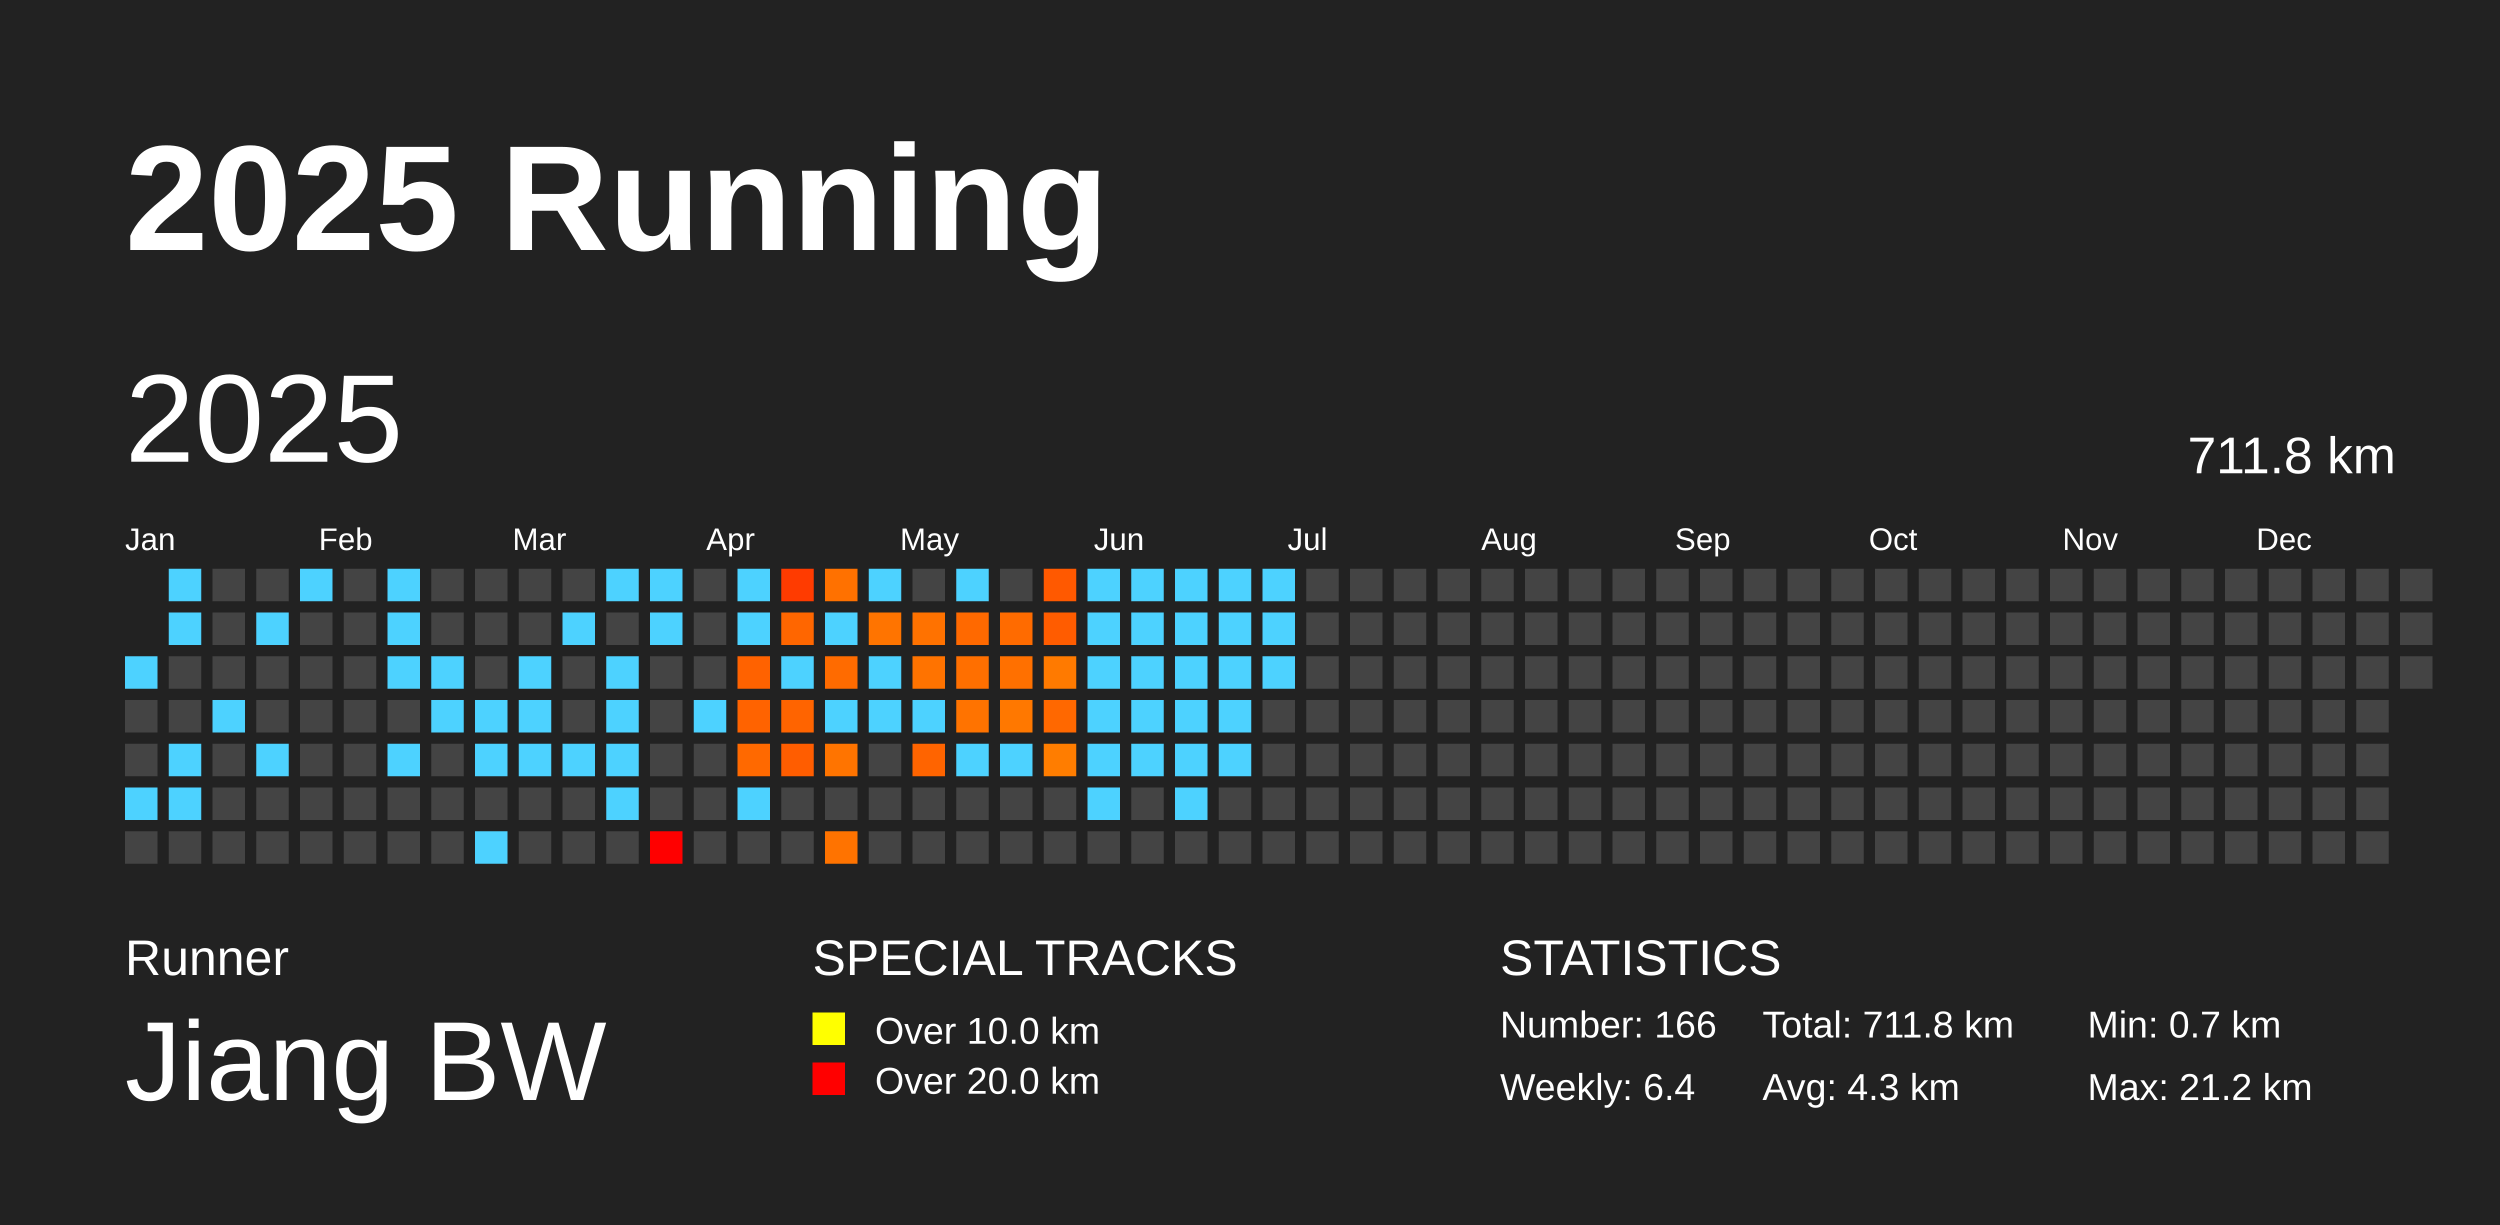
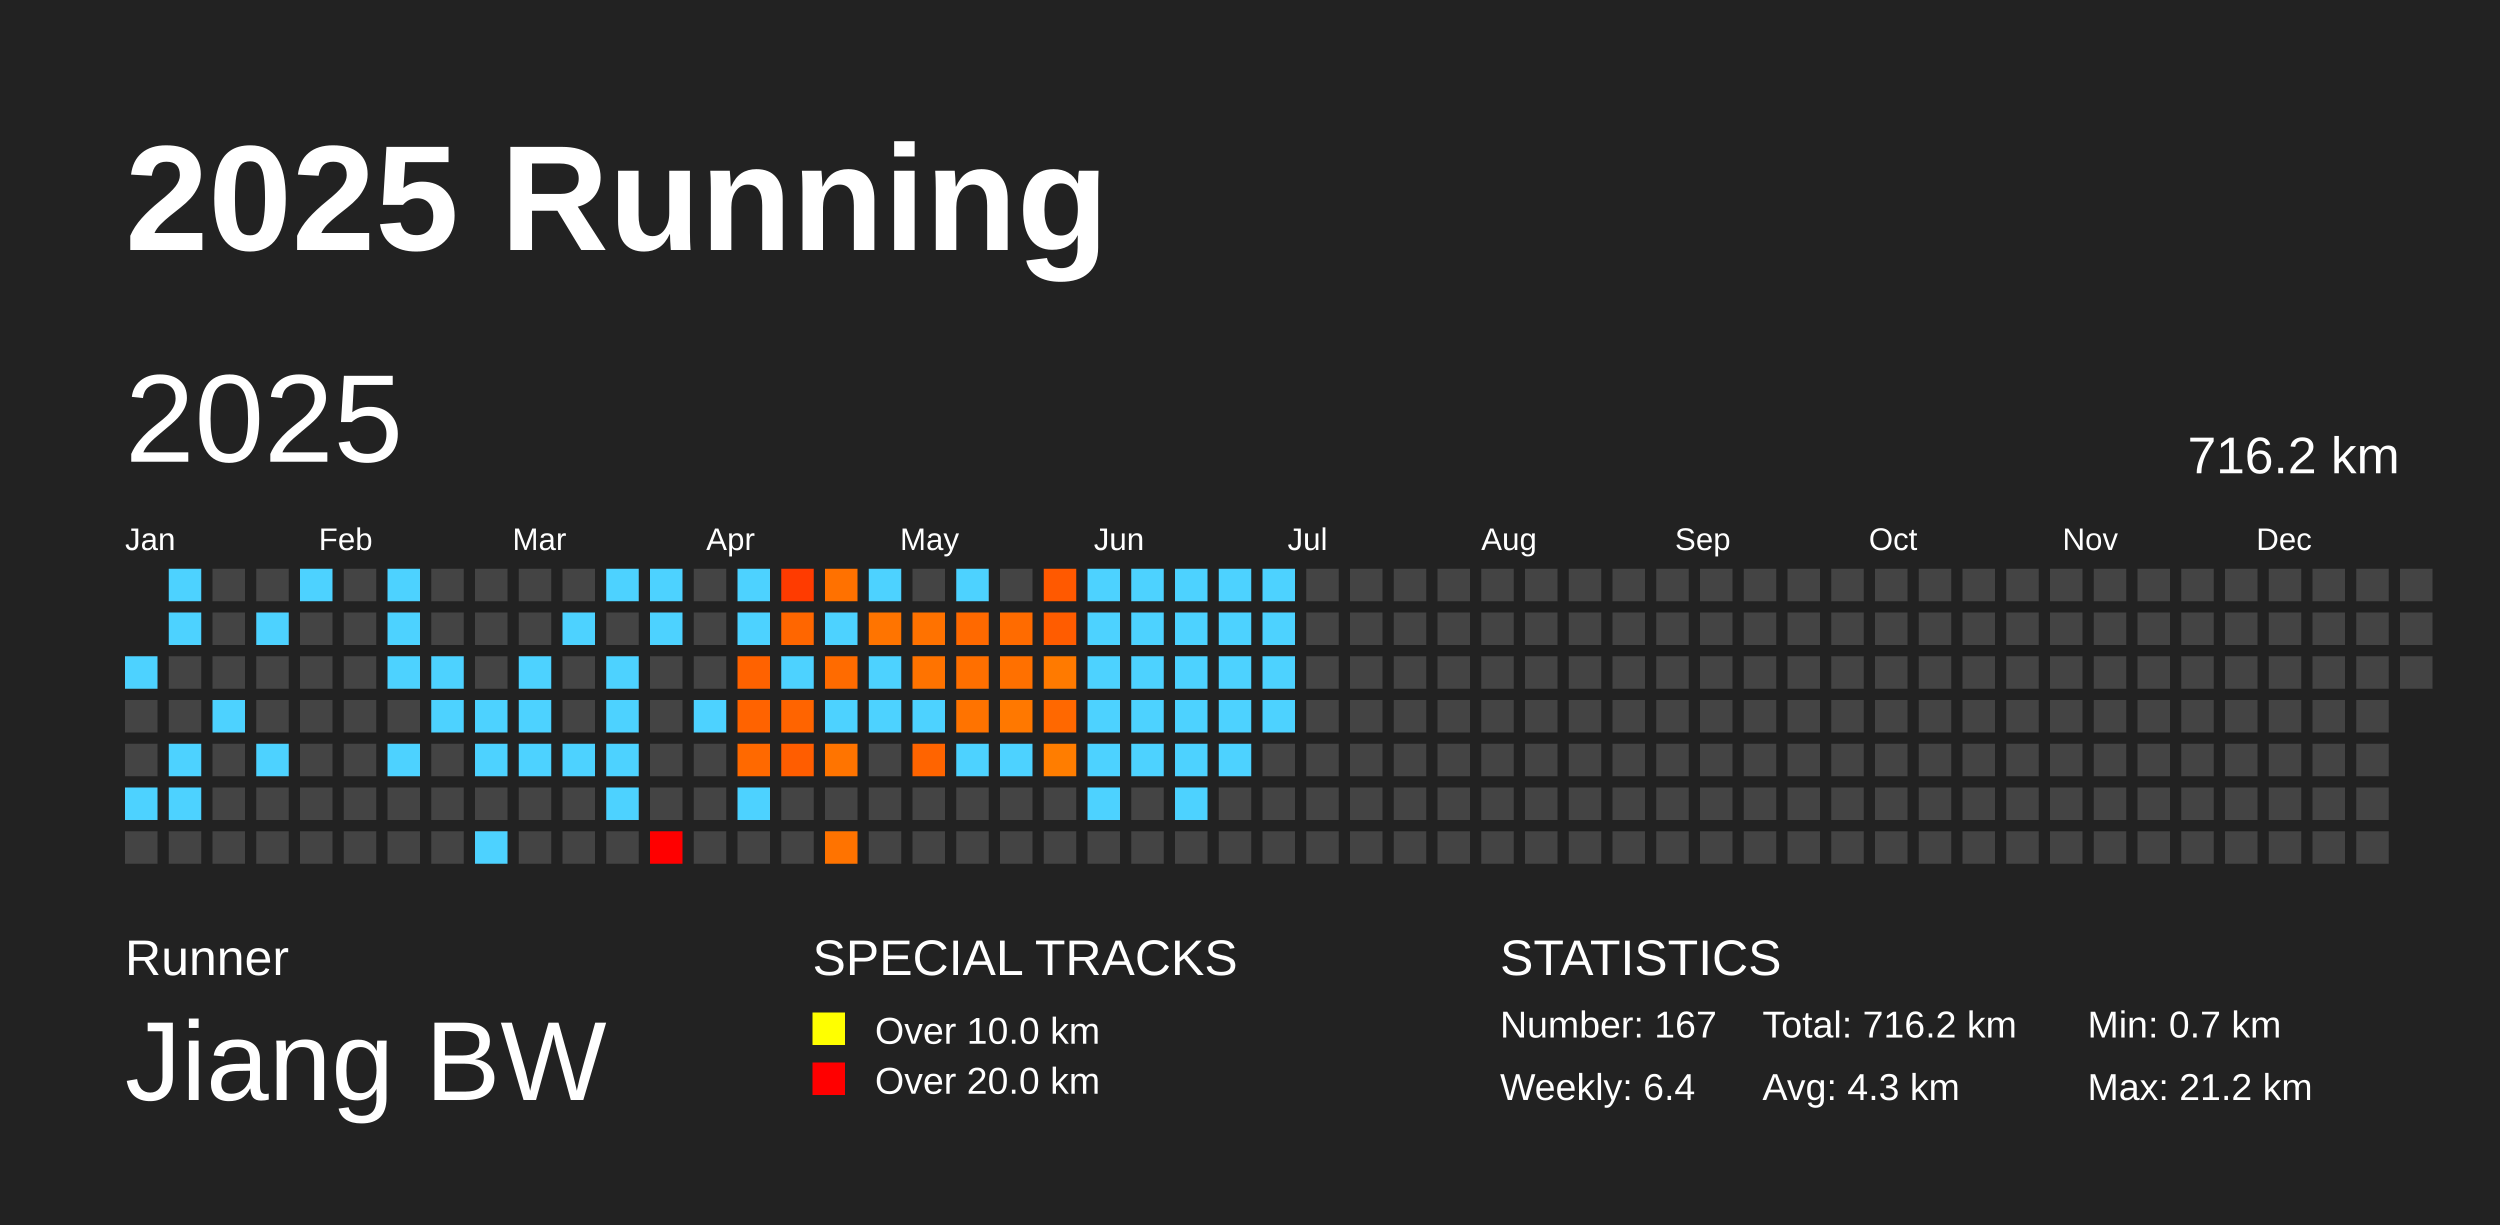
<svg xmlns="http://www.w3.org/2000/svg" baseProfile="full" height="98mm" version="1.1" viewBox="0,0,200,98" width="200mm">
  <defs />
  <rect fill="#222222" height="98" width="200" x="0" y="0" />
  <text fill="#FFFFFF" style="font-size:12px; font-family:Arial; font-weight:bold;" x="10" y="20">2025 Running</text>
  <text fill="#FFFFFF" style="font-size:4px; font-family:Arial" x="10" y="78">Runner</text>
  <text fill="#FFFFFF" style="font-size:9px; font-family:Arial" x="10" y="88">Jiang BW</text>
  <text fill="#FFFFFF" style="font-size:4px; font-family:Arial" x="65" y="78">SPECIAL TRACKS</text>
  <rect fill="yellow" height="2.6" width="2.6" x="65" y="81" />
  <text fill="#FFFFFF" style="font-size:3px; font-family:Arial" x="70" y="83.5">Over 10.0 km</text>
  <rect fill="red" height="2.6" width="2.6" x="65" y="85" />
  <text fill="#FFFFFF" style="font-size:3px; font-family:Arial" x="70" y="87.5">Over 20.0 km</text>
  <text fill="#FFFFFF" style="font-size:4px; font-family:Arial" x="120" y="78">STATISTICS</text>
-   <text fill="#FFFFFF" style="font-size:3px; font-family:Arial" x="120" y="83">Number: 166</text>
+   <text fill="#FFFFFF" style="font-size:3px; font-family:Arial" x="120" y="83">Number: 167</text>
  <text fill="#FFFFFF" style="font-size:3px; font-family:Arial" x="120" y="88">Weekly: 6.4</text>
-   <text fill="#FFFFFF" style="font-size:3px; font-family:Arial" x="141" y="83">Total: 711.8 km</text>
+   <text fill="#FFFFFF" style="font-size:3px; font-family:Arial" x="141" y="83">Total: 716.2 km</text>
  <text fill="#FFFFFF" style="font-size:3px; font-family:Arial" x="141" y="88">Avg: 4.3 km</text>
  <text fill="#FFFFFF" style="font-size:3px; font-family:Arial" x="167" y="83">Min: 0.7 km</text>
  <text fill="#FFFFFF" style="font-size:3px; font-family:Arial" x="167" y="88">Max: 21.2 km</text>
  <text dominant-baseline="hanging" fill="#FFFFFF" style="font-size:10.0px; font-family:Arial;" x="10" y="30">2025</text>
-   <text dominant-baseline="hanging" fill="#FFFFFF" style="font-size:4.125px; font-family:Arial;" x="175" y="35">711.8 km</text>
+   <text dominant-baseline="hanging" fill="#FFFFFF" style="font-size:4.125px; font-family:Arial;" x="175" y="35">716.2 km</text>
  <text fill="#FFFFFF" style="font-size:2.5px; font-family:Arial" x="10.0" y="44">Jan</text>
  <text fill="#FFFFFF" style="font-size:2.5px; font-family:Arial" x="25.5" y="44">Feb</text>
  <text fill="#FFFFFF" style="font-size:2.5px; font-family:Arial" x="41.0" y="44">Mar</text>
  <text fill="#FFFFFF" style="font-size:2.5px; font-family:Arial" x="56.5" y="44">Apr</text>
  <text fill="#FFFFFF" style="font-size:2.5px; font-family:Arial" x="72.0" y="44">May</text>
  <text fill="#FFFFFF" style="font-size:2.5px; font-family:Arial" x="87.5" y="44">Jun</text>
  <text fill="#FFFFFF" style="font-size:2.5px; font-family:Arial" x="103.0" y="44">Jul</text>
  <text fill="#FFFFFF" style="font-size:2.5px; font-family:Arial" x="118.5" y="44">Aug</text>
  <text fill="#FFFFFF" style="font-size:2.5px; font-family:Arial" x="134.0" y="44">Sep</text>
  <text fill="#FFFFFF" style="font-size:2.5px; font-family:Arial" x="149.5" y="44">Oct</text>
  <text fill="#FFFFFF" style="font-size:2.5px; font-family:Arial" x="165.0" y="44">Nov</text>
  <text fill="#FFFFFF" style="font-size:2.5px; font-family:Arial" x="180.5" y="44">Dec</text>
  <rect fill="#4dd2ff" height="2.6" width="2.6" x="10.0" y="52.5" />
  <rect fill="#444444" height="2.6" width="2.6" x="10.0" y="56.0" />
  <rect fill="#444444" height="2.6" width="2.6" x="10.0" y="59.5" />
  <rect fill="#4dd2ff" height="2.6" width="2.6" x="10.0" y="63.0" />
  <rect fill="#444444" height="2.6" width="2.6" x="10.0" y="66.5" />
  <rect fill="#4dd2ff" height="2.6" width="2.6" x="13.5" y="45.5" />
  <rect fill="#4dd2ff" height="2.6" width="2.6" x="13.5" y="49.0" />
  <rect fill="#444444" height="2.6" width="2.6" x="13.5" y="52.5" />
  <rect fill="#444444" height="2.6" width="2.6" x="13.5" y="56.0" />
  <rect fill="#4dd2ff" height="2.6" width="2.6" x="13.5" y="59.5" />
  <rect fill="#4dd2ff" height="2.6" width="2.6" x="13.5" y="63.0" />
  <rect fill="#444444" height="2.6" width="2.6" x="13.5" y="66.5" />
  <rect fill="#444444" height="2.6" width="2.6" x="17.0" y="45.5" />
  <rect fill="#444444" height="2.6" width="2.6" x="17.0" y="49.0" />
  <rect fill="#444444" height="2.6" width="2.6" x="17.0" y="52.5" />
  <rect fill="#4dd2ff" height="2.6" width="2.6" x="17.0" y="56.0" />
  <rect fill="#444444" height="2.6" width="2.6" x="17.0" y="59.5" />
  <rect fill="#444444" height="2.6" width="2.6" x="17.0" y="63.0" />
  <rect fill="#444444" height="2.6" width="2.6" x="17.0" y="66.5" />
  <rect fill="#444444" height="2.6" width="2.6" x="20.5" y="45.5" />
  <rect fill="#4dd2ff" height="2.6" width="2.6" x="20.5" y="49.0" />
  <rect fill="#444444" height="2.6" width="2.6" x="20.5" y="52.5" />
  <rect fill="#444444" height="2.6" width="2.6" x="20.5" y="56.0" />
  <rect fill="#4dd2ff" height="2.6" width="2.6" x="20.5" y="59.5" />
  <rect fill="#444444" height="2.6" width="2.6" x="20.5" y="63.0" />
  <rect fill="#444444" height="2.6" width="2.6" x="20.5" y="66.5" />
  <rect fill="#4dd2ff" height="2.6" width="2.6" x="24.0" y="45.5" />
  <rect fill="#444444" height="2.6" width="2.6" x="24.0" y="49.0" />
  <rect fill="#444444" height="2.6" width="2.6" x="24.0" y="52.5" />
  <rect fill="#444444" height="2.6" width="2.6" x="24.0" y="56.0" />
  <rect fill="#444444" height="2.6" width="2.6" x="24.0" y="59.5" />
  <rect fill="#444444" height="2.6" width="2.6" x="24.0" y="63.0" />
  <rect fill="#444444" height="2.6" width="2.6" x="24.0" y="66.5" />
  <rect fill="#444444" height="2.6" width="2.6" x="27.5" y="45.5" />
  <rect fill="#444444" height="2.6" width="2.6" x="27.5" y="49.0" />
  <rect fill="#444444" height="2.6" width="2.6" x="27.5" y="52.5" />
  <rect fill="#444444" height="2.6" width="2.6" x="27.5" y="56.0" />
  <rect fill="#444444" height="2.6" width="2.6" x="27.5" y="59.5" />
  <rect fill="#444444" height="2.6" width="2.6" x="27.5" y="63.0" />
  <rect fill="#444444" height="2.6" width="2.6" x="27.5" y="66.5" />
  <rect fill="#4dd2ff" height="2.6" width="2.6" x="31.0" y="45.5" />
  <rect fill="#4dd2ff" height="2.6" width="2.6" x="31.0" y="49.0" />
  <rect fill="#4dd2ff" height="2.6" width="2.6" x="31.0" y="52.5" />
  <rect fill="#444444" height="2.6" width="2.6" x="31.0" y="56.0" />
  <rect fill="#4dd2ff" height="2.6" width="2.6" x="31.0" y="59.5" />
  <rect fill="#444444" height="2.6" width="2.6" x="31.0" y="63.0" />
  <rect fill="#444444" height="2.6" width="2.6" x="31.0" y="66.5" />
  <rect fill="#444444" height="2.6" width="2.6" x="34.5" y="45.5" />
  <rect fill="#444444" height="2.6" width="2.6" x="34.5" y="49.0" />
  <rect fill="#4dd2ff" height="2.6" width="2.6" x="34.5" y="52.5" />
  <rect fill="#4dd2ff" height="2.6" width="2.6" x="34.5" y="56.0" />
  <rect fill="#444444" height="2.6" width="2.6" x="34.5" y="59.5" />
  <rect fill="#444444" height="2.6" width="2.6" x="34.5" y="63.0" />
  <rect fill="#444444" height="2.6" width="2.6" x="34.5" y="66.5" />
  <rect fill="#444444" height="2.6" width="2.6" x="38.0" y="45.5" />
  <rect fill="#444444" height="2.6" width="2.6" x="38.0" y="49.0" />
  <rect fill="#444444" height="2.6" width="2.6" x="38.0" y="52.5" />
  <rect fill="#4dd2ff" height="2.6" width="2.6" x="38.0" y="56.0" />
  <rect fill="#4dd2ff" height="2.6" width="2.6" x="38.0" y="59.5" />
  <rect fill="#444444" height="2.6" width="2.6" x="38.0" y="63.0" />
  <rect fill="#4dd2ff" height="2.6" width="2.6" x="38.0" y="66.5" />
  <rect fill="#444444" height="2.6" width="2.6" x="41.5" y="45.5" />
  <rect fill="#444444" height="2.6" width="2.6" x="41.5" y="49.0" />
  <rect fill="#4dd2ff" height="2.6" width="2.6" x="41.5" y="52.5" />
  <rect fill="#4dd2ff" height="2.6" width="2.6" x="41.5" y="56.0" />
  <rect fill="#4dd2ff" height="2.6" width="2.6" x="41.5" y="59.5" />
  <rect fill="#444444" height="2.6" width="2.6" x="41.5" y="63.0" />
  <rect fill="#444444" height="2.6" width="2.6" x="41.5" y="66.5" />
  <rect fill="#444444" height="2.6" width="2.6" x="45.0" y="45.5" />
  <rect fill="#4dd2ff" height="2.6" width="2.6" x="45.0" y="49.0" />
  <rect fill="#444444" height="2.6" width="2.6" x="45.0" y="52.5" />
  <rect fill="#444444" height="2.6" width="2.6" x="45.0" y="56.0" />
  <rect fill="#4dd2ff" height="2.6" width="2.6" x="45.0" y="59.5" />
  <rect fill="#444444" height="2.6" width="2.6" x="45.0" y="63.0" />
  <rect fill="#444444" height="2.6" width="2.6" x="45.0" y="66.5" />
  <rect fill="#4dd2ff" height="2.6" width="2.6" x="48.5" y="45.5" />
  <rect fill="#444444" height="2.6" width="2.6" x="48.5" y="49.0" />
  <rect fill="#4dd2ff" height="2.6" width="2.6" x="48.5" y="52.5" />
  <rect fill="#4dd2ff" height="2.6" width="2.6" x="48.5" y="56.0" />
  <rect fill="#4dd2ff" height="2.6" width="2.6" x="48.5" y="59.5" />
  <rect fill="#4dd2ff" height="2.6" width="2.6" x="48.5" y="63.0" />
  <rect fill="#444444" height="2.6" width="2.6" x="48.5" y="66.5" />
  <rect fill="#4dd2ff" height="2.6" width="2.6" x="52.0" y="45.5" />
  <rect fill="#4dd2ff" height="2.6" width="2.6" x="52.0" y="49.0" />
  <rect fill="#444444" height="2.6" width="2.6" x="52.0" y="52.5" />
  <rect fill="#444444" height="2.6" width="2.6" x="52.0" y="56.0" />
  <rect fill="#444444" height="2.6" width="2.6" x="52.0" y="59.5" />
  <rect fill="#444444" height="2.6" width="2.6" x="52.0" y="63.0" />
  <rect fill="red" height="2.6" width="2.6" x="52.0" y="66.5" />
  <rect fill="#444444" height="2.6" width="2.6" x="55.5" y="45.5" />
  <rect fill="#444444" height="2.6" width="2.6" x="55.5" y="49.0" />
  <rect fill="#444444" height="2.6" width="2.6" x="55.5" y="52.5" />
  <rect fill="#4dd2ff" height="2.6" width="2.6" x="55.5" y="56.0" />
  <rect fill="#444444" height="2.6" width="2.6" x="55.5" y="59.5" />
  <rect fill="#444444" height="2.6" width="2.6" x="55.5" y="63.0" />
  <rect fill="#444444" height="2.6" width="2.6" x="55.5" y="66.5" />
  <rect fill="#4dd2ff" height="2.6" width="2.6" x="59.0" y="45.5" />
  <rect fill="#4dd2ff" height="2.6" width="2.6" x="59.0" y="49.0" />
  <rect fill="#ff6200" height="2.6" width="2.6" x="59.0" y="52.5" />
  <rect fill="#ff6300" height="2.6" width="2.6" x="59.0" y="56.0" />
  <rect fill="#ff6900" height="2.6" width="2.6" x="59.0" y="59.5" />
  <rect fill="#4dd2ff" height="2.6" width="2.6" x="59.0" y="63.0" />
  <rect fill="#444444" height="2.6" width="2.6" x="59.0" y="66.5" />
  <rect fill="#ff3b00" height="2.6" width="2.6" x="62.5" y="45.5" />
  <rect fill="#ff6600" height="2.6" width="2.6" x="62.5" y="49.0" />
  <rect fill="#4dd2ff" height="2.6" width="2.6" x="62.5" y="52.5" />
  <rect fill="#ff6400" height="2.6" width="2.6" x="62.5" y="56.0" />
  <rect fill="#ff5d00" height="2.6" width="2.6" x="62.5" y="59.5" />
  <rect fill="#444444" height="2.6" width="2.6" x="62.5" y="63.0" />
  <rect fill="#444444" height="2.6" width="2.6" x="62.5" y="66.5" />
  <rect fill="#ff7100" height="2.6" width="2.6" x="66.0" y="45.5" />
  <rect fill="#4dd2ff" height="2.6" width="2.6" x="66.0" y="49.0" />
  <rect fill="#ff6b00" height="2.6" width="2.6" x="66.0" y="52.5" />
  <rect fill="#4dd2ff" height="2.6" width="2.6" x="66.0" y="56.0" />
  <rect fill="#ff7400" height="2.6" width="2.6" x="66.0" y="59.5" />
  <rect fill="#444444" height="2.6" width="2.6" x="66.0" y="63.0" />
  <rect fill="#ff7300" height="2.6" width="2.6" x="66.0" y="66.5" />
  <rect fill="#4dd2ff" height="2.6" width="2.6" x="69.5" y="45.5" />
  <rect fill="#ff7400" height="2.6" width="2.6" x="69.5" y="49.0" />
  <rect fill="#4dd2ff" height="2.6" width="2.6" x="69.5" y="52.5" />
  <rect fill="#4dd2ff" height="2.6" width="2.6" x="69.5" y="56.0" />
  <rect fill="#444444" height="2.6" width="2.6" x="69.5" y="59.5" />
  <rect fill="#444444" height="2.6" width="2.6" x="69.5" y="63.0" />
  <rect fill="#444444" height="2.6" width="2.6" x="69.5" y="66.5" />
  <rect fill="#444444" height="2.6" width="2.6" x="73.0" y="45.5" />
  <rect fill="#ff7200" height="2.6" width="2.6" x="73.0" y="49.0" />
  <rect fill="#ff7300" height="2.6" width="2.6" x="73.0" y="52.5" />
  <rect fill="#4dd2ff" height="2.6" width="2.6" x="73.0" y="56.0" />
  <rect fill="#ff6400" height="2.6" width="2.6" x="73.0" y="59.5" />
  <rect fill="#444444" height="2.6" width="2.6" x="73.0" y="63.0" />
  <rect fill="#444444" height="2.6" width="2.6" x="73.0" y="66.5" />
  <rect fill="#4dd2ff" height="2.6" width="2.6" x="76.5" y="45.5" />
  <rect fill="#ff6900" height="2.6" width="2.6" x="76.5" y="49.0" />
  <rect fill="#ff6f00" height="2.6" width="2.6" x="76.5" y="52.5" />
  <rect fill="#ff7300" height="2.6" width="2.6" x="76.5" y="56.0" />
  <rect fill="#4dd2ff" height="2.6" width="2.6" x="76.5" y="59.5" />
  <rect fill="#444444" height="2.6" width="2.6" x="76.5" y="63.0" />
  <rect fill="#444444" height="2.6" width="2.6" x="76.5" y="66.5" />
  <rect fill="#444444" height="2.6" width="2.6" x="80.0" y="45.5" />
  <rect fill="#ff6b00" height="2.6" width="2.6" x="80.0" y="49.0" />
  <rect fill="#ff7000" height="2.6" width="2.6" x="80.0" y="52.5" />
  <rect fill="#ff7800" height="2.6" width="2.6" x="80.0" y="56.0" />
  <rect fill="#4dd2ff" height="2.6" width="2.6" x="80.0" y="59.5" />
  <rect fill="#444444" height="2.6" width="2.6" x="80.0" y="63.0" />
  <rect fill="#444444" height="2.6" width="2.6" x="80.0" y="66.5" />
  <rect fill="#ff5900" height="2.6" width="2.6" x="83.5" y="45.5" />
  <rect fill="#ff5c00" height="2.6" width="2.6" x="83.5" y="49.0" />
  <rect fill="#ff7a00" height="2.6" width="2.6" x="83.5" y="52.5" />
  <rect fill="#ff6800" height="2.6" width="2.6" x="83.5" y="56.0" />
  <rect fill="#ff7d00" height="2.6" width="2.6" x="83.5" y="59.5" />
  <rect fill="#444444" height="2.6" width="2.6" x="83.5" y="63.0" />
  <rect fill="#444444" height="2.6" width="2.6" x="83.5" y="66.5" />
  <rect fill="#4dd2ff" height="2.6" width="2.6" x="87.0" y="45.5" />
  <rect fill="#4dd2ff" height="2.6" width="2.6" x="87.0" y="49.0" />
  <rect fill="#4dd2ff" height="2.6" width="2.6" x="87.0" y="52.5" />
  <rect fill="#4dd2ff" height="2.6" width="2.6" x="87.0" y="56.0" />
  <rect fill="#4dd2ff" height="2.6" width="2.6" x="87.0" y="59.5" />
  <rect fill="#4dd2ff" height="2.6" width="2.6" x="87.0" y="63.0" />
  <rect fill="#444444" height="2.6" width="2.6" x="87.0" y="66.5" />
  <rect fill="#4dd2ff" height="2.6" width="2.6" x="90.5" y="45.5" />
  <rect fill="#4dd2ff" height="2.6" width="2.6" x="90.5" y="49.0" />
  <rect fill="#4dd2ff" height="2.6" width="2.6" x="90.5" y="52.5" />
  <rect fill="#4dd2ff" height="2.6" width="2.6" x="90.5" y="56.0" />
  <rect fill="#4dd2ff" height="2.6" width="2.6" x="90.5" y="59.5" />
  <rect fill="#444444" height="2.6" width="2.6" x="90.5" y="63.0" />
  <rect fill="#444444" height="2.6" width="2.6" x="90.5" y="66.5" />
  <rect fill="#4dd2ff" height="2.6" width="2.6" x="94.0" y="45.5" />
  <rect fill="#4dd2ff" height="2.6" width="2.6" x="94.0" y="49.0" />
  <rect fill="#4dd2ff" height="2.6" width="2.6" x="94.0" y="52.5" />
  <rect fill="#4dd2ff" height="2.6" width="2.6" x="94.0" y="56.0" />
  <rect fill="#4dd2ff" height="2.6" width="2.6" x="94.0" y="59.5" />
  <rect fill="#4dd2ff" height="2.6" width="2.6" x="94.0" y="63.0" />
  <rect fill="#444444" height="2.6" width="2.6" x="94.0" y="66.5" />
  <rect fill="#4dd2ff" height="2.6" width="2.6" x="97.5" y="45.5" />
  <rect fill="#4dd2ff" height="2.6" width="2.6" x="97.5" y="49.0" />
  <rect fill="#4dd2ff" height="2.6" width="2.6" x="97.5" y="52.5" />
  <rect fill="#4dd2ff" height="2.6" width="2.6" x="97.5" y="56.0" />
  <rect fill="#4dd2ff" height="2.6" width="2.6" x="97.5" y="59.5" />
  <rect fill="#444444" height="2.6" width="2.6" x="97.5" y="63.0" />
  <rect fill="#444444" height="2.6" width="2.6" x="97.5" y="66.5" />
  <rect fill="#4dd2ff" height="2.6" width="2.6" x="101.0" y="45.5" />
  <rect fill="#4dd2ff" height="2.6" width="2.6" x="101.0" y="49.0" />
  <rect fill="#4dd2ff" height="2.6" width="2.6" x="101.0" y="52.5" />
-   <rect fill="#444444" height="2.6" width="2.6" x="101.0" y="56.0" />
+   <rect fill="#4dd2ff" height="2.6" width="2.6" x="101.0" y="56.0" />
  <rect fill="#444444" height="2.6" width="2.6" x="101.0" y="59.5" />
  <rect fill="#444444" height="2.6" width="2.6" x="101.0" y="63.0" />
  <rect fill="#444444" height="2.6" width="2.6" x="101.0" y="66.5" />
  <rect fill="#444444" height="2.6" width="2.6" x="104.5" y="45.5" />
  <rect fill="#444444" height="2.6" width="2.6" x="104.5" y="49.0" />
  <rect fill="#444444" height="2.6" width="2.6" x="104.5" y="52.5" />
  <rect fill="#444444" height="2.6" width="2.6" x="104.5" y="56.0" />
  <rect fill="#444444" height="2.6" width="2.6" x="104.5" y="59.5" />
  <rect fill="#444444" height="2.6" width="2.6" x="104.5" y="63.0" />
  <rect fill="#444444" height="2.6" width="2.6" x="104.5" y="66.5" />
  <rect fill="#444444" height="2.6" width="2.6" x="108.0" y="45.5" />
  <rect fill="#444444" height="2.6" width="2.6" x="108.0" y="49.0" />
  <rect fill="#444444" height="2.6" width="2.6" x="108.0" y="52.5" />
  <rect fill="#444444" height="2.6" width="2.6" x="108.0" y="56.0" />
  <rect fill="#444444" height="2.6" width="2.6" x="108.0" y="59.5" />
  <rect fill="#444444" height="2.6" width="2.6" x="108.0" y="63.0" />
  <rect fill="#444444" height="2.6" width="2.6" x="108.0" y="66.5" />
  <rect fill="#444444" height="2.6" width="2.6" x="111.5" y="45.5" />
  <rect fill="#444444" height="2.6" width="2.6" x="111.5" y="49.0" />
  <rect fill="#444444" height="2.6" width="2.6" x="111.5" y="52.5" />
  <rect fill="#444444" height="2.6" width="2.6" x="111.5" y="56.0" />
  <rect fill="#444444" height="2.6" width="2.6" x="111.5" y="59.5" />
  <rect fill="#444444" height="2.6" width="2.6" x="111.5" y="63.0" />
  <rect fill="#444444" height="2.6" width="2.6" x="111.5" y="66.5" />
  <rect fill="#444444" height="2.6" width="2.6" x="115.0" y="45.5" />
  <rect fill="#444444" height="2.6" width="2.6" x="115.0" y="49.0" />
  <rect fill="#444444" height="2.6" width="2.6" x="115.0" y="52.5" />
  <rect fill="#444444" height="2.6" width="2.6" x="115.0" y="56.0" />
  <rect fill="#444444" height="2.6" width="2.6" x="115.0" y="59.5" />
  <rect fill="#444444" height="2.6" width="2.6" x="115.0" y="63.0" />
  <rect fill="#444444" height="2.6" width="2.6" x="115.0" y="66.5" />
  <rect fill="#444444" height="2.6" width="2.6" x="118.5" y="45.5" />
  <rect fill="#444444" height="2.6" width="2.6" x="118.5" y="49.0" />
  <rect fill="#444444" height="2.6" width="2.6" x="118.5" y="52.5" />
  <rect fill="#444444" height="2.6" width="2.6" x="118.5" y="56.0" />
  <rect fill="#444444" height="2.6" width="2.6" x="118.5" y="59.5" />
  <rect fill="#444444" height="2.6" width="2.6" x="118.5" y="63.0" />
  <rect fill="#444444" height="2.6" width="2.6" x="118.5" y="66.5" />
  <rect fill="#444444" height="2.6" width="2.6" x="122.0" y="45.5" />
  <rect fill="#444444" height="2.6" width="2.6" x="122.0" y="49.0" />
  <rect fill="#444444" height="2.6" width="2.6" x="122.0" y="52.5" />
  <rect fill="#444444" height="2.6" width="2.6" x="122.0" y="56.0" />
  <rect fill="#444444" height="2.6" width="2.6" x="122.0" y="59.5" />
  <rect fill="#444444" height="2.6" width="2.6" x="122.0" y="63.0" />
  <rect fill="#444444" height="2.6" width="2.6" x="122.0" y="66.5" />
  <rect fill="#444444" height="2.6" width="2.6" x="125.5" y="45.5" />
  <rect fill="#444444" height="2.6" width="2.6" x="125.5" y="49.0" />
  <rect fill="#444444" height="2.6" width="2.6" x="125.5" y="52.5" />
  <rect fill="#444444" height="2.6" width="2.6" x="125.5" y="56.0" />
  <rect fill="#444444" height="2.6" width="2.6" x="125.5" y="59.5" />
  <rect fill="#444444" height="2.6" width="2.6" x="125.5" y="63.0" />
  <rect fill="#444444" height="2.6" width="2.6" x="125.5" y="66.5" />
  <rect fill="#444444" height="2.6" width="2.6" x="129.0" y="45.5" />
  <rect fill="#444444" height="2.6" width="2.6" x="129.0" y="49.0" />
  <rect fill="#444444" height="2.6" width="2.6" x="129.0" y="52.5" />
  <rect fill="#444444" height="2.6" width="2.6" x="129.0" y="56.0" />
  <rect fill="#444444" height="2.6" width="2.6" x="129.0" y="59.5" />
  <rect fill="#444444" height="2.6" width="2.6" x="129.0" y="63.0" />
  <rect fill="#444444" height="2.6" width="2.6" x="129.0" y="66.5" />
  <rect fill="#444444" height="2.6" width="2.6" x="132.5" y="45.5" />
  <rect fill="#444444" height="2.6" width="2.6" x="132.5" y="49.0" />
  <rect fill="#444444" height="2.6" width="2.6" x="132.5" y="52.5" />
  <rect fill="#444444" height="2.6" width="2.6" x="132.5" y="56.0" />
  <rect fill="#444444" height="2.6" width="2.6" x="132.5" y="59.5" />
  <rect fill="#444444" height="2.6" width="2.6" x="132.5" y="63.0" />
  <rect fill="#444444" height="2.6" width="2.6" x="132.5" y="66.5" />
  <rect fill="#444444" height="2.6" width="2.6" x="136.0" y="45.5" />
  <rect fill="#444444" height="2.6" width="2.6" x="136.0" y="49.0" />
  <rect fill="#444444" height="2.6" width="2.6" x="136.0" y="52.5" />
  <rect fill="#444444" height="2.6" width="2.6" x="136.0" y="56.0" />
  <rect fill="#444444" height="2.6" width="2.6" x="136.0" y="59.5" />
  <rect fill="#444444" height="2.6" width="2.6" x="136.0" y="63.0" />
  <rect fill="#444444" height="2.6" width="2.6" x="136.0" y="66.5" />
  <rect fill="#444444" height="2.6" width="2.6" x="139.5" y="45.5" />
  <rect fill="#444444" height="2.6" width="2.6" x="139.5" y="49.0" />
  <rect fill="#444444" height="2.6" width="2.6" x="139.5" y="52.5" />
  <rect fill="#444444" height="2.6" width="2.6" x="139.5" y="56.0" />
  <rect fill="#444444" height="2.6" width="2.6" x="139.5" y="59.5" />
  <rect fill="#444444" height="2.6" width="2.6" x="139.5" y="63.0" />
  <rect fill="#444444" height="2.6" width="2.6" x="139.5" y="66.5" />
  <rect fill="#444444" height="2.6" width="2.6" x="143.0" y="45.5" />
  <rect fill="#444444" height="2.6" width="2.6" x="143.0" y="49.0" />
  <rect fill="#444444" height="2.6" width="2.6" x="143.0" y="52.5" />
  <rect fill="#444444" height="2.6" width="2.6" x="143.0" y="56.0" />
  <rect fill="#444444" height="2.6" width="2.6" x="143.0" y="59.5" />
  <rect fill="#444444" height="2.6" width="2.6" x="143.0" y="63.0" />
  <rect fill="#444444" height="2.6" width="2.6" x="143.0" y="66.5" />
  <rect fill="#444444" height="2.6" width="2.6" x="146.5" y="45.5" />
  <rect fill="#444444" height="2.6" width="2.6" x="146.5" y="49.0" />
  <rect fill="#444444" height="2.6" width="2.6" x="146.5" y="52.5" />
  <rect fill="#444444" height="2.6" width="2.6" x="146.5" y="56.0" />
  <rect fill="#444444" height="2.6" width="2.6" x="146.5" y="59.5" />
  <rect fill="#444444" height="2.6" width="2.6" x="146.5" y="63.0" />
  <rect fill="#444444" height="2.6" width="2.6" x="146.5" y="66.5" />
  <rect fill="#444444" height="2.6" width="2.6" x="150.0" y="45.5" />
  <rect fill="#444444" height="2.6" width="2.6" x="150.0" y="49.0" />
  <rect fill="#444444" height="2.6" width="2.6" x="150.0" y="52.5" />
  <rect fill="#444444" height="2.6" width="2.6" x="150.0" y="56.0" />
  <rect fill="#444444" height="2.6" width="2.6" x="150.0" y="59.5" />
  <rect fill="#444444" height="2.6" width="2.6" x="150.0" y="63.0" />
  <rect fill="#444444" height="2.6" width="2.6" x="150.0" y="66.5" />
  <rect fill="#444444" height="2.6" width="2.6" x="153.5" y="45.5" />
  <rect fill="#444444" height="2.6" width="2.6" x="153.5" y="49.0" />
  <rect fill="#444444" height="2.6" width="2.6" x="153.5" y="52.5" />
  <rect fill="#444444" height="2.6" width="2.6" x="153.5" y="56.0" />
  <rect fill="#444444" height="2.6" width="2.6" x="153.5" y="59.5" />
  <rect fill="#444444" height="2.6" width="2.6" x="153.5" y="63.0" />
  <rect fill="#444444" height="2.6" width="2.6" x="153.5" y="66.5" />
  <rect fill="#444444" height="2.6" width="2.6" x="157.0" y="45.5" />
  <rect fill="#444444" height="2.6" width="2.6" x="157.0" y="49.0" />
  <rect fill="#444444" height="2.6" width="2.6" x="157.0" y="52.5" />
  <rect fill="#444444" height="2.6" width="2.6" x="157.0" y="56.0" />
  <rect fill="#444444" height="2.6" width="2.6" x="157.0" y="59.5" />
  <rect fill="#444444" height="2.6" width="2.6" x="157.0" y="63.0" />
  <rect fill="#444444" height="2.6" width="2.6" x="157.0" y="66.5" />
  <rect fill="#444444" height="2.6" width="2.6" x="160.5" y="45.5" />
  <rect fill="#444444" height="2.6" width="2.6" x="160.5" y="49.0" />
  <rect fill="#444444" height="2.6" width="2.6" x="160.5" y="52.5" />
  <rect fill="#444444" height="2.6" width="2.6" x="160.5" y="56.0" />
  <rect fill="#444444" height="2.6" width="2.6" x="160.5" y="59.5" />
  <rect fill="#444444" height="2.6" width="2.6" x="160.5" y="63.0" />
  <rect fill="#444444" height="2.6" width="2.6" x="160.5" y="66.5" />
  <rect fill="#444444" height="2.6" width="2.6" x="164.0" y="45.5" />
  <rect fill="#444444" height="2.6" width="2.6" x="164.0" y="49.0" />
  <rect fill="#444444" height="2.6" width="2.6" x="164.0" y="52.5" />
  <rect fill="#444444" height="2.6" width="2.6" x="164.0" y="56.0" />
  <rect fill="#444444" height="2.6" width="2.6" x="164.0" y="59.5" />
  <rect fill="#444444" height="2.6" width="2.6" x="164.0" y="63.0" />
  <rect fill="#444444" height="2.6" width="2.6" x="164.0" y="66.5" />
  <rect fill="#444444" height="2.6" width="2.6" x="167.5" y="45.5" />
  <rect fill="#444444" height="2.6" width="2.6" x="167.5" y="49.0" />
  <rect fill="#444444" height="2.6" width="2.6" x="167.5" y="52.5" />
  <rect fill="#444444" height="2.6" width="2.6" x="167.5" y="56.0" />
  <rect fill="#444444" height="2.6" width="2.6" x="167.5" y="59.5" />
  <rect fill="#444444" height="2.6" width="2.6" x="167.5" y="63.0" />
  <rect fill="#444444" height="2.6" width="2.6" x="167.5" y="66.5" />
  <rect fill="#444444" height="2.6" width="2.6" x="171.0" y="45.5" />
  <rect fill="#444444" height="2.6" width="2.6" x="171.0" y="49.0" />
  <rect fill="#444444" height="2.6" width="2.6" x="171.0" y="52.5" />
  <rect fill="#444444" height="2.6" width="2.6" x="171.0" y="56.0" />
  <rect fill="#444444" height="2.6" width="2.6" x="171.0" y="59.5" />
  <rect fill="#444444" height="2.6" width="2.6" x="171.0" y="63.0" />
  <rect fill="#444444" height="2.6" width="2.6" x="171.0" y="66.5" />
  <rect fill="#444444" height="2.6" width="2.6" x="174.5" y="45.5" />
  <rect fill="#444444" height="2.6" width="2.6" x="174.5" y="49.0" />
  <rect fill="#444444" height="2.6" width="2.6" x="174.5" y="52.5" />
  <rect fill="#444444" height="2.6" width="2.6" x="174.5" y="56.0" />
  <rect fill="#444444" height="2.6" width="2.6" x="174.5" y="59.5" />
  <rect fill="#444444" height="2.6" width="2.6" x="174.5" y="63.0" />
  <rect fill="#444444" height="2.6" width="2.6" x="174.5" y="66.5" />
  <rect fill="#444444" height="2.6" width="2.6" x="178.0" y="45.5" />
  <rect fill="#444444" height="2.6" width="2.6" x="178.0" y="49.0" />
  <rect fill="#444444" height="2.6" width="2.6" x="178.0" y="52.5" />
  <rect fill="#444444" height="2.6" width="2.6" x="178.0" y="56.0" />
  <rect fill="#444444" height="2.6" width="2.6" x="178.0" y="59.5" />
  <rect fill="#444444" height="2.6" width="2.6" x="178.0" y="63.0" />
  <rect fill="#444444" height="2.6" width="2.6" x="178.0" y="66.5" />
  <rect fill="#444444" height="2.6" width="2.6" x="181.5" y="45.5" />
  <rect fill="#444444" height="2.6" width="2.6" x="181.5" y="49.0" />
  <rect fill="#444444" height="2.6" width="2.6" x="181.5" y="52.5" />
  <rect fill="#444444" height="2.6" width="2.6" x="181.5" y="56.0" />
  <rect fill="#444444" height="2.6" width="2.6" x="181.5" y="59.5" />
  <rect fill="#444444" height="2.6" width="2.6" x="181.5" y="63.0" />
  <rect fill="#444444" height="2.6" width="2.6" x="181.5" y="66.5" />
  <rect fill="#444444" height="2.6" width="2.6" x="185.0" y="45.5" />
  <rect fill="#444444" height="2.6" width="2.6" x="185.0" y="49.0" />
  <rect fill="#444444" height="2.6" width="2.6" x="185.0" y="52.5" />
  <rect fill="#444444" height="2.6" width="2.6" x="185.0" y="56.0" />
  <rect fill="#444444" height="2.6" width="2.6" x="185.0" y="59.5" />
  <rect fill="#444444" height="2.6" width="2.6" x="185.0" y="63.0" />
  <rect fill="#444444" height="2.6" width="2.6" x="185.0" y="66.5" />
  <rect fill="#444444" height="2.6" width="2.6" x="188.5" y="45.5" />
  <rect fill="#444444" height="2.6" width="2.6" x="188.5" y="49.0" />
  <rect fill="#444444" height="2.6" width="2.6" x="188.5" y="52.5" />
  <rect fill="#444444" height="2.6" width="2.6" x="188.5" y="56.0" />
  <rect fill="#444444" height="2.6" width="2.6" x="188.5" y="59.5" />
  <rect fill="#444444" height="2.6" width="2.6" x="188.5" y="63.0" />
  <rect fill="#444444" height="2.6" width="2.6" x="188.5" y="66.5" />
  <rect fill="#444444" height="2.6" width="2.6" x="192.0" y="45.5" />
  <rect fill="#444444" height="2.6" width="2.6" x="192.0" y="49.0" />
  <rect fill="#444444" height="2.6" width="2.6" x="192.0" y="52.5" />
</svg>
